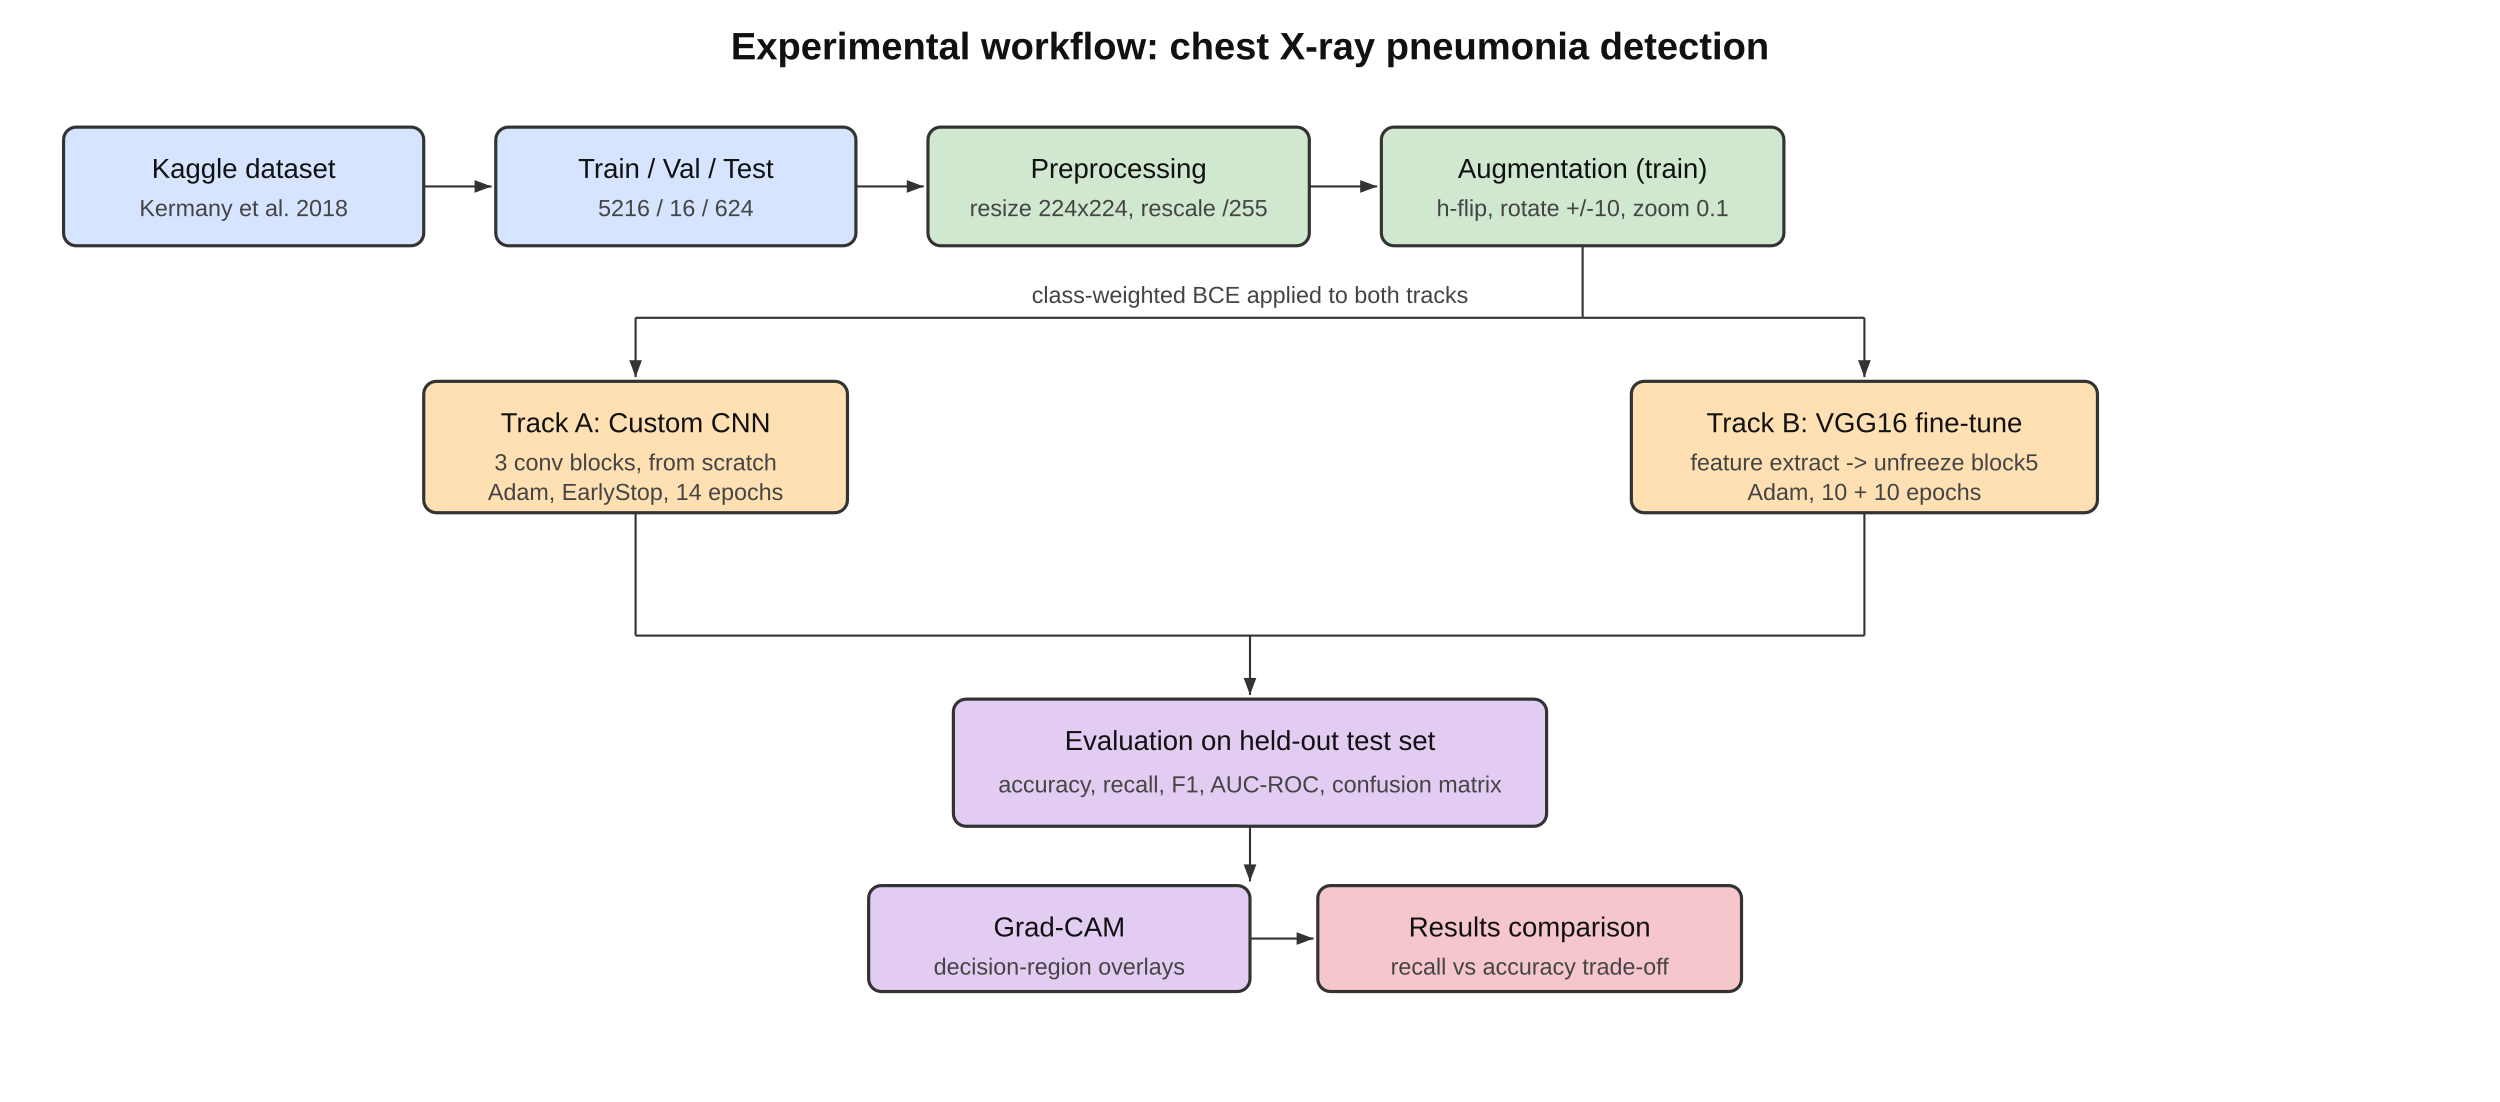
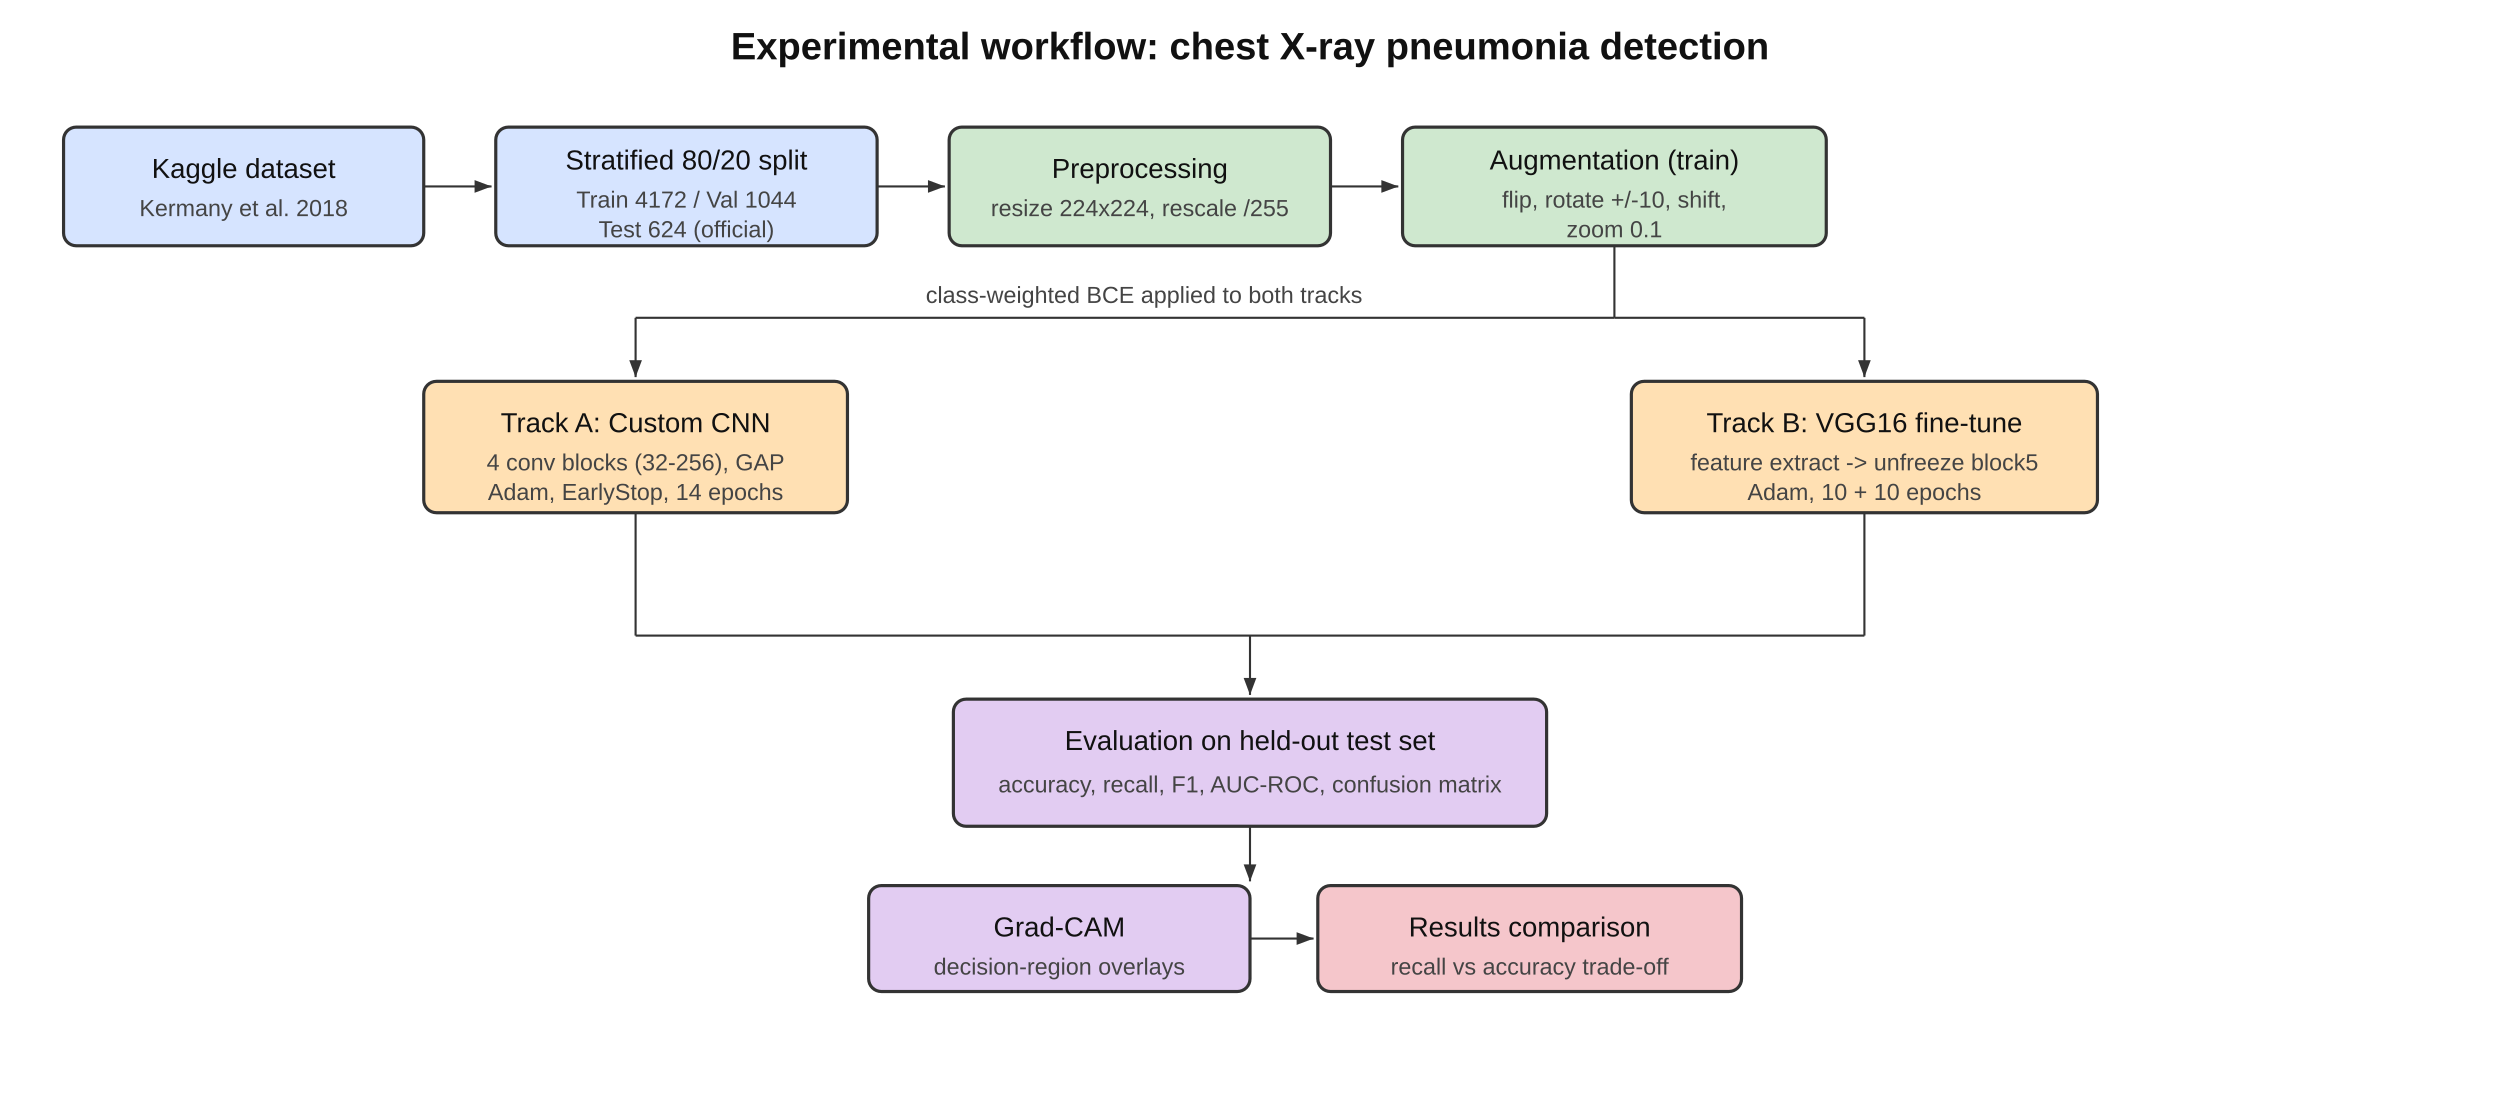
<svg xmlns="http://www.w3.org/2000/svg" width="1180" height="520" viewBox="0 0 1180 520" font-family="Arial, Helvetica, sans-serif">
  <defs>
    <marker id="a" markerWidth="10" markerHeight="10" refX="8" refY="3" orient="auto" markerUnits="strokeWidth">
      <path d="M0,0 L8,3 L0,6 Z" fill="#333" />
    </marker>
  </defs>
  <style>
-     .b{stroke:#333;stroke-width:1.5;}
+     rect{stroke:#333;stroke-width:1.5;}
    .t{font-size:13px;fill:#111;text-anchor:middle;}
    .s{font-size:11px;fill:#444;text-anchor:middle;}
    .data{fill:#d6e4ff;}
    .prep{fill:#cfe8cf;}
    .train{fill:#ffe0b3;}
    .eval{fill:#e2ccf2;}
    .res{fill:#f5c6cb;}
    .title{font-size:18px;font-weight:bold;fill:#111;text-anchor:middle;}
  </style>
  <text x="590" y="28" class="title">Experimental workflow: chest X-ray pneumonia detection</text>
-   <rect class="b data" x="30" y="60" width="170" height="56" rx="6" />
+   <rect class="data" x="30" y="60" width="170" height="56" rx="6" />
  <text class="t" x="115" y="84">Kaggle dataset</text>
  <text class="s" x="115" y="102">Kermany et al. 2018</text>
  <line x1="200" y1="88" x2="232" y2="88" stroke="#333" marker-end="url(#a)" />
-   <rect class="b data" x="234" y="60" width="170" height="56" rx="6" />
-   <text class="t" x="319" y="84">Train / Val / Test</text>
-   <text class="s" x="319" y="102">5216 / 16 / 624</text>
-   <line x1="404" y1="88" x2="436" y2="88" stroke="#333" marker-end="url(#a)" />
-   <rect class="b prep" x="438" y="60" width="180" height="56" rx="6" />
-   <text class="t" x="528" y="84">Preprocessing</text>
-   <text class="s" x="528" y="102">resize 224x224, rescale /255</text>
-   <line x1="618" y1="88" x2="650" y2="88" stroke="#333" marker-end="url(#a)" />
-   <rect class="b prep" x="652" y="60" width="190" height="56" rx="6" />
-   <text class="t" x="747" y="84">Augmentation (train)</text>
-   <text class="s" x="747" y="102">h-flip, rotate +/-10, zoom 0.1</text>
-   <line x1="747" y1="116" x2="747" y2="150" stroke="#333" />
-   <line x1="747" y1="150" x2="300" y2="150" stroke="#333" />
-   <line x1="747" y1="150" x2="880" y2="150" stroke="#333" />
-   <text class="s" x="590" y="143">class-weighted BCE applied to both tracks</text>
+   <rect class="data" x="234" y="60" width="180" height="56" rx="6" />
+   <text class="t" x="324" y="80">Stratified 80/20 split</text>
+   <text class="s" x="324" y="98">Train 4172 / Val 1044</text>
+   <text class="s" x="324" y="112">Test 624 (official)</text>
+   <line x1="414" y1="88" x2="446" y2="88" stroke="#333" marker-end="url(#a)" />
+   <rect class="prep" x="448" y="60" width="180" height="56" rx="6" />
+   <text class="t" x="538" y="84">Preprocessing</text>
+   <text class="s" x="538" y="102">resize 224x224, rescale /255</text>
+   <line x1="628" y1="88" x2="660" y2="88" stroke="#333" marker-end="url(#a)" />
+   <rect class="prep" x="662" y="60" width="200" height="56" rx="6" />
+   <text class="t" x="762" y="80">Augmentation (train)</text>
+   <text class="s" x="762" y="98">flip, rotate +/-10, shift,</text>
+   <text class="s" x="762" y="112">zoom 0.1</text>
+   <line x1="762" y1="116" x2="762" y2="150" stroke="#333" />
+   <line x1="762" y1="150" x2="300" y2="150" stroke="#333" />
+   <line x1="762" y1="150" x2="880" y2="150" stroke="#333" />
+   <text class="s" x="540" y="143">class-weighted BCE applied to both tracks</text>
  <line x1="300" y1="150" x2="300" y2="178" stroke="#333" marker-end="url(#a)" />
-   <rect class="b train" x="200" y="180" width="200" height="62" rx="6" />
+   <rect class="train" x="200" y="180" width="200" height="62" rx="6" />
  <text class="t" x="300" y="204">Track A: Custom CNN</text>
-   <text class="s" x="300" y="222">3 conv blocks, from scratch</text>
+   <text class="s" x="300" y="222">4 conv blocks (32-256), GAP</text>
  <text class="s" x="300" y="236">Adam, EarlyStop, 14 epochs</text>
  <line x1="880" y1="150" x2="880" y2="178" stroke="#333" marker-end="url(#a)" />
-   <rect class="b train" x="770" y="180" width="220" height="62" rx="6" />
+   <rect class="train" x="770" y="180" width="220" height="62" rx="6" />
  <text class="t" x="880" y="204">Track B: VGG16 fine-tune</text>
  <text class="s" x="880" y="222">feature extract -&gt; unfreeze block5</text>
  <text class="s" x="880" y="236">Adam, 10 + 10 epochs</text>
  <line x1="300" y1="242" x2="300" y2="300" stroke="#333" />
  <line x1="880" y1="242" x2="880" y2="300" stroke="#333" />
  <line x1="300" y1="300" x2="590" y2="300" stroke="#333" />
  <line x1="880" y1="300" x2="590" y2="300" stroke="#333" />
  <line x1="590" y1="300" x2="590" y2="328" stroke="#333" marker-end="url(#a)" />
-   <rect class="b eval" x="450" y="330" width="280" height="60" rx="6" />
+   <rect class="eval" x="450" y="330" width="280" height="60" rx="6" />
  <text class="t" x="590" y="354">Evaluation on held-out test set</text>
  <text class="s" x="590" y="374">accuracy, recall, F1, AUC-ROC, confusion matrix</text>
  <line x1="590" y1="390" x2="590" y2="416" stroke="#333" marker-end="url(#a)" />
-   <rect class="b eval" x="410" y="418" width="180" height="50" rx="6" />
+   <rect class="eval" x="410" y="418" width="180" height="50" rx="6" />
  <text class="t" x="500" y="442">Grad-CAM</text>
  <text class="s" x="500" y="460">decision-region overlays</text>
  <line x1="590" y1="443" x2="620" y2="443" stroke="#333" marker-end="url(#a)" />
-   <rect class="b res" x="622" y="418" width="200" height="50" rx="6" />
+   <rect class="res" x="622" y="418" width="200" height="50" rx="6" />
  <text class="t" x="722" y="442">Results comparison</text>
  <text class="s" x="722" y="460">recall vs accuracy trade-off</text>
</svg>
